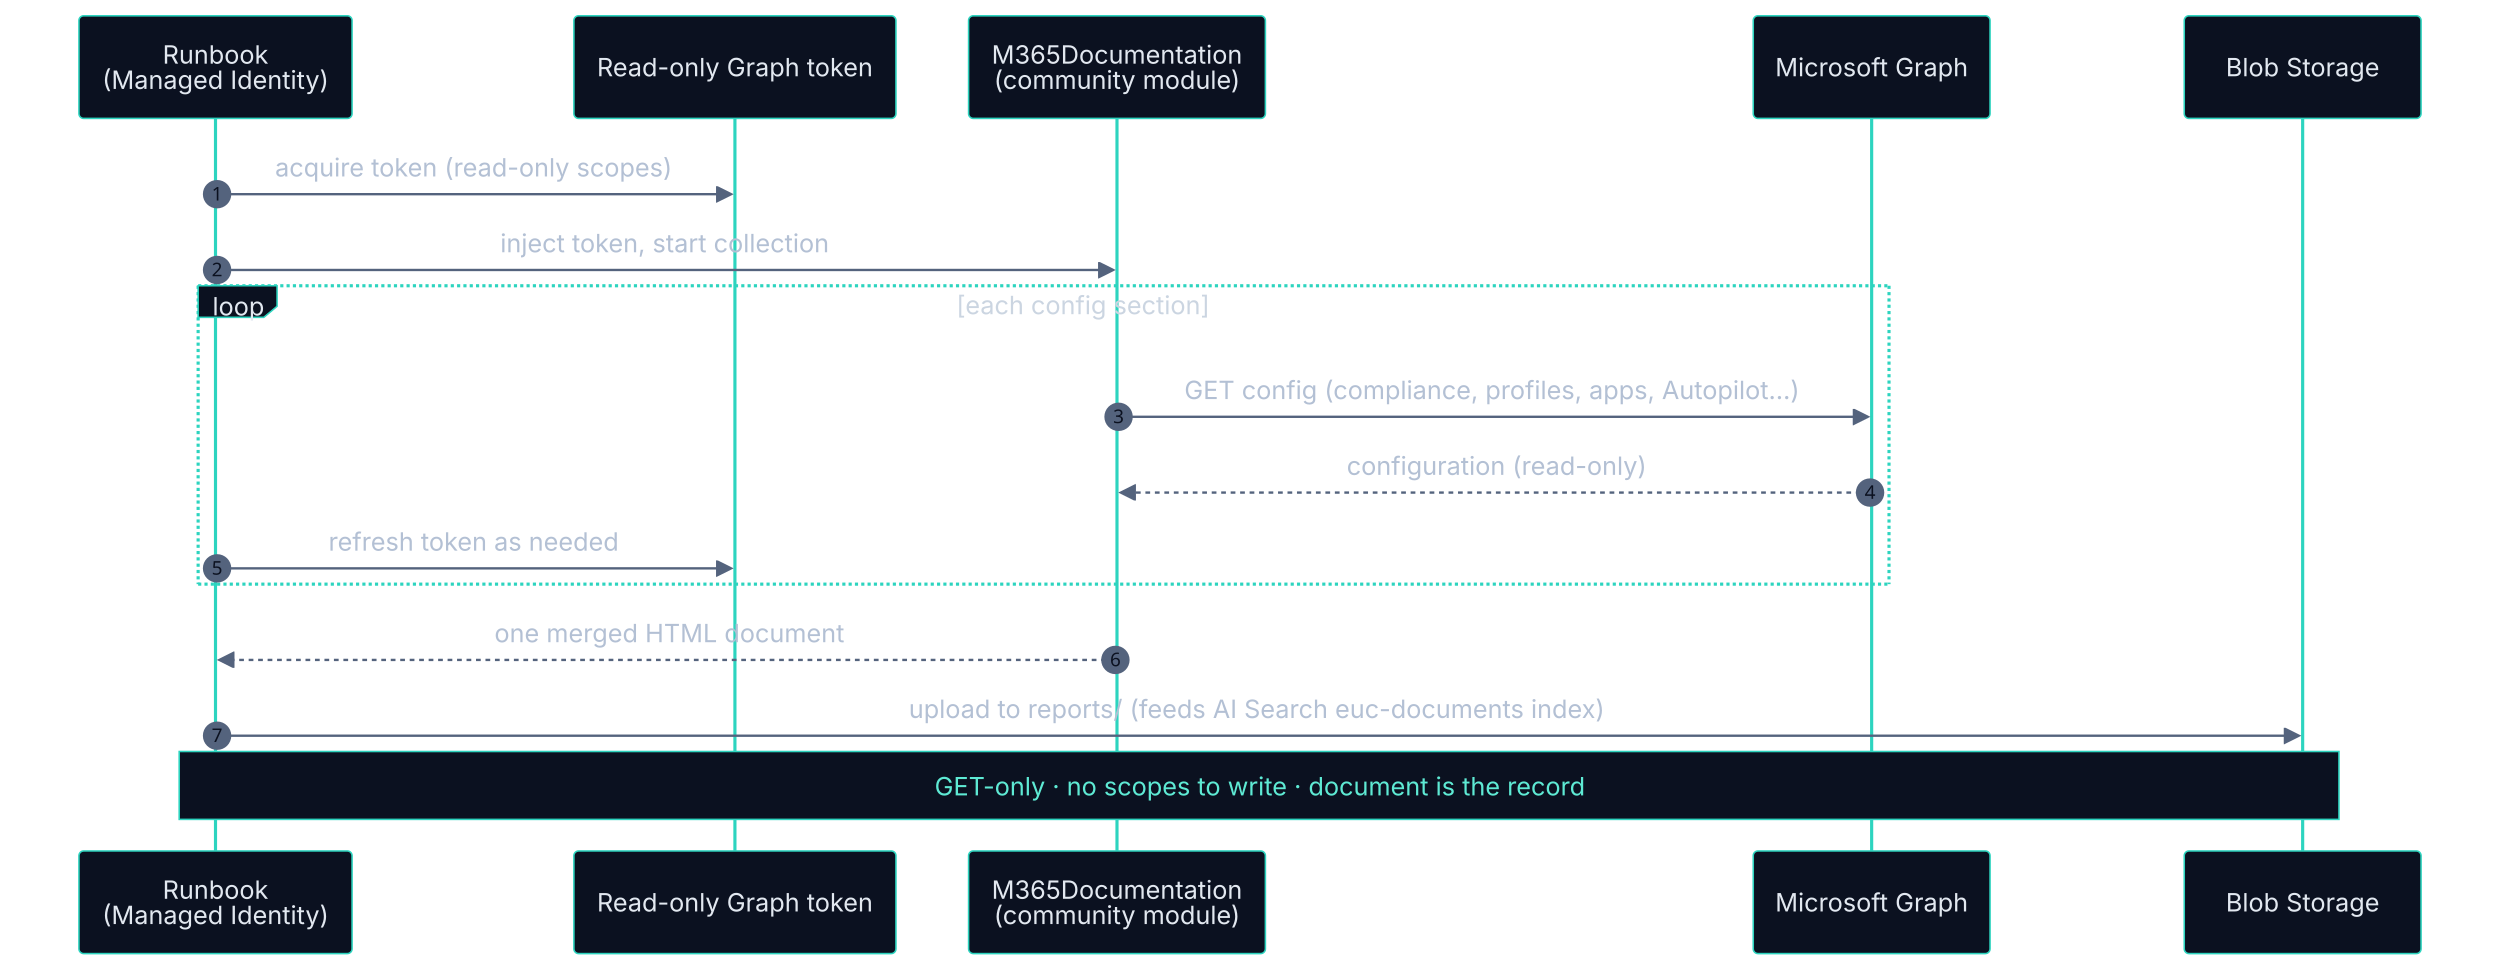
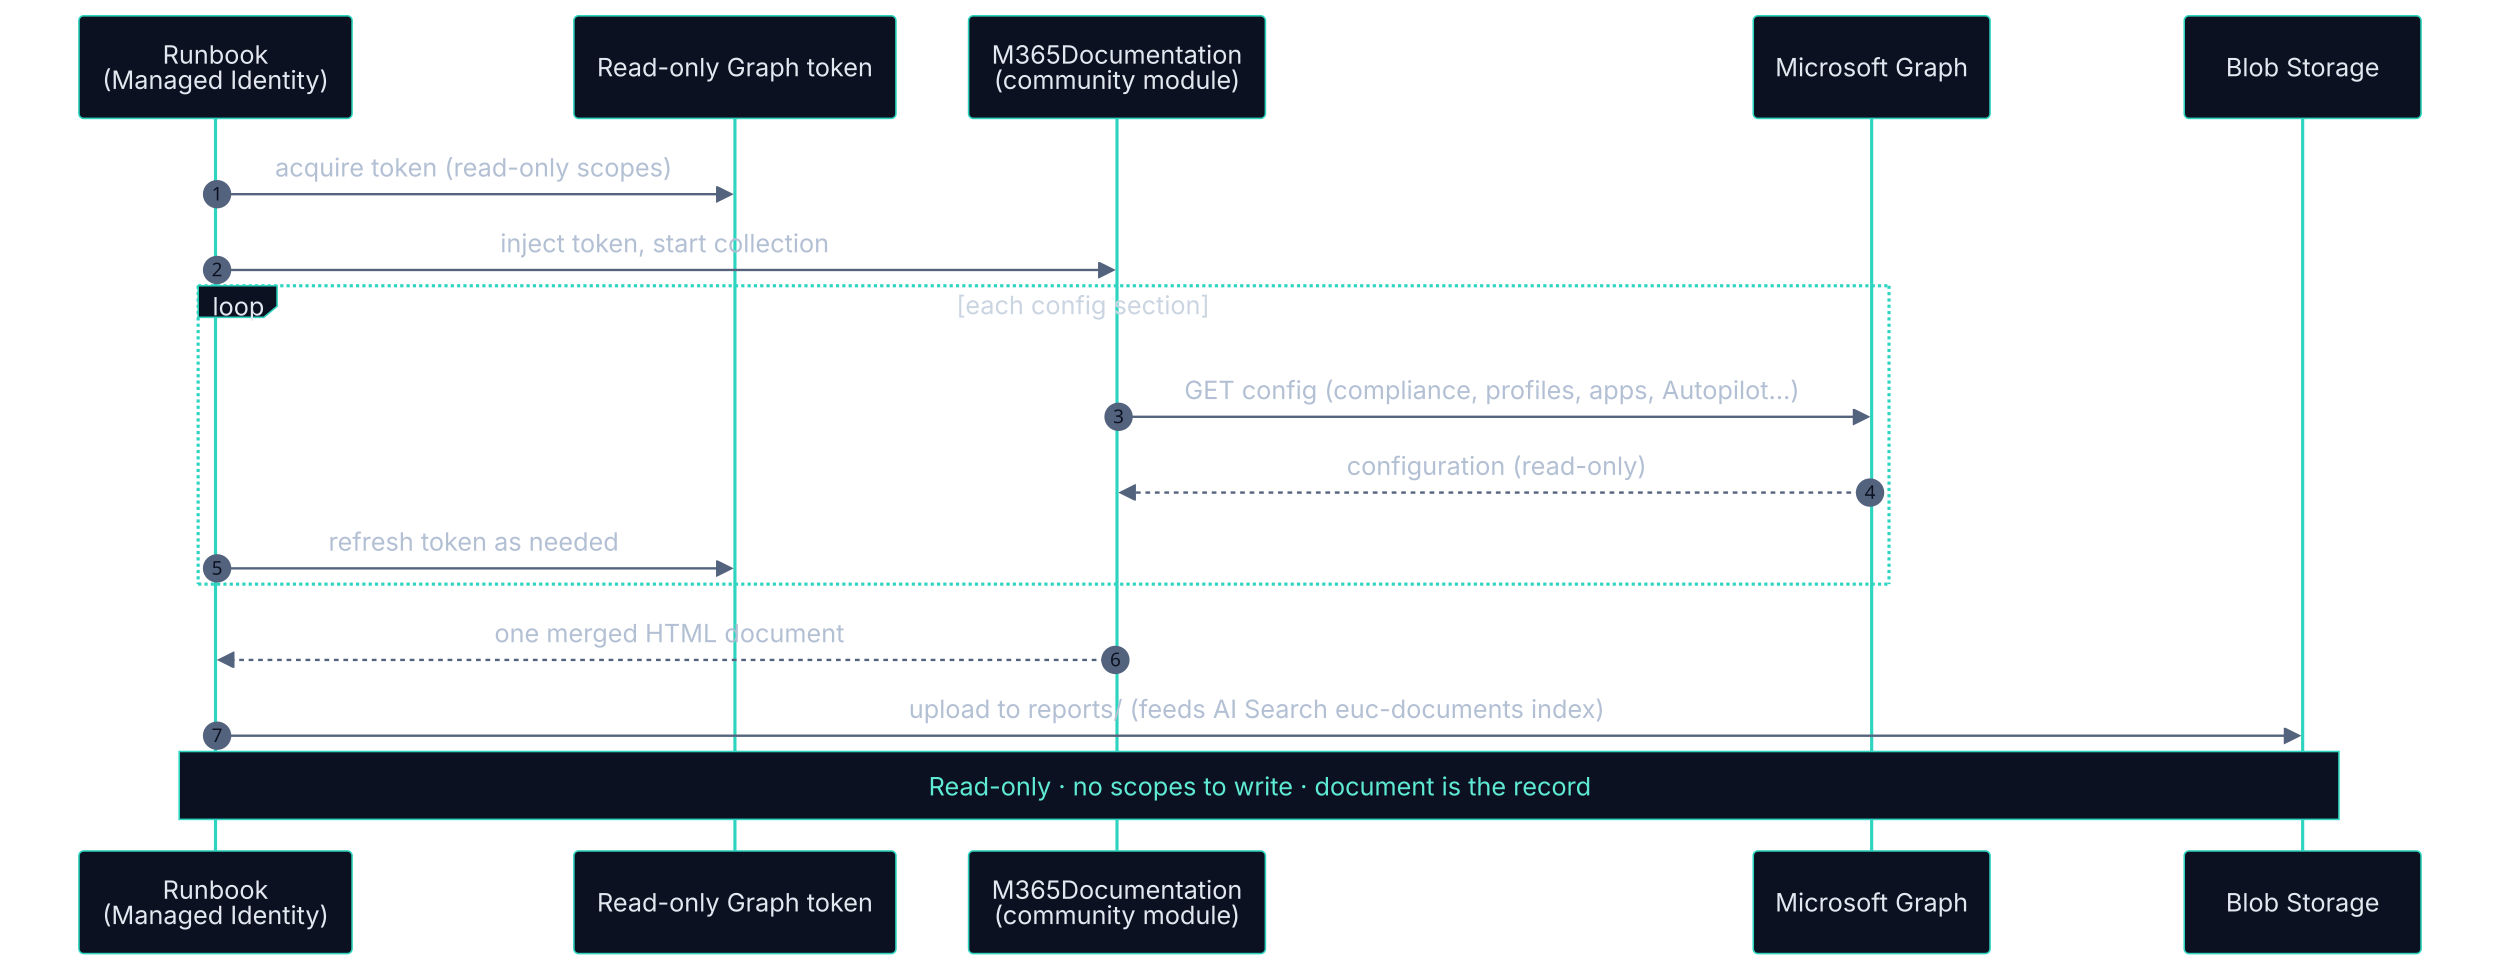
<svg xmlns="http://www.w3.org/2000/svg" id="mermaid-1785487475754" width="100%" style="max-width: 1583.5px;" viewBox="-50 -10 1583.5 615" role="img" aria-labelledby="d-how-it-works-a-read-only-collector-intune-documentation-t d-how-it-works-a-read-only-collector-intune-documentation-d">
  <g>
    <rect x="1333.5" y="529" fill="#eaeaea" stroke="#666" width="150" height="65" name="B" rx="3" ry="3" class="actor actor-bottom" />
    <text x="1408.5" y="561.5" dominant-baseline="central" alignment-baseline="central" class="actor" style="text-anchor: middle; font-size: 16px; font-weight: 400; font-family: Inter, system-ui, -apple-system, sans-serif;">
      <tspan x="1408.5" dy="0">Blob Storage</tspan>
    </text>
  </g>
  <g>
    <rect x="1060.5" y="529" fill="#eaeaea" stroke="#666" width="150" height="65" name="G" rx="3" ry="3" class="actor actor-bottom" />
    <text x="1135.5" y="561.5" dominant-baseline="central" alignment-baseline="central" class="actor" style="text-anchor: middle; font-size: 16px; font-weight: 400; font-family: Inter, system-ui, -apple-system, sans-serif;">
      <tspan x="1135.5" dy="0">Microsoft Graph</tspan>
    </text>
  </g>
  <g>
    <rect x="563.5" y="529" fill="#eaeaea" stroke="#666" width="188" height="65" name="M" rx="3" ry="3" class="actor actor-bottom" />
    <text x="657.5" y="561.5" dominant-baseline="central" alignment-baseline="central" class="actor" style="text-anchor: middle; font-size: 16px; font-weight: 400; font-family: Inter, system-ui, -apple-system, sans-serif;">
      <tspan x="657.5" dy="-8">M365Documentation</tspan>
    </text>
    <text x="657.5" y="561.5" dominant-baseline="central" alignment-baseline="central" class="actor" style="text-anchor: middle; font-size: 16px; font-weight: 400; font-family: Inter, system-ui, -apple-system, sans-serif;">
      <tspan x="657.5" dy="8">(community module)</tspan>
    </text>
  </g>
  <g>
    <rect x="313.5" y="529" fill="#eaeaea" stroke="#666" width="204" height="65" name="T" rx="3" ry="3" class="actor actor-bottom" />
    <text x="415.5" y="561.5" dominant-baseline="central" alignment-baseline="central" class="actor" style="text-anchor: middle; font-size: 16px; font-weight: 400; font-family: Inter, system-ui, -apple-system, sans-serif;">
      <tspan x="415.5" dy="0">Read-only Graph token</tspan>
    </text>
  </g>
  <g>
    <rect x="0" y="529" fill="#eaeaea" stroke="#666" width="173" height="65" name="R" rx="3" ry="3" class="actor actor-bottom" />
    <text x="86.5" y="561.5" dominant-baseline="central" alignment-baseline="central" class="actor" style="text-anchor: middle; font-size: 16px; font-weight: 400; font-family: Inter, system-ui, -apple-system, sans-serif;">
      <tspan x="86.5" dy="-8">Runbook</tspan>
    </text>
    <text x="86.5" y="561.5" dominant-baseline="central" alignment-baseline="central" class="actor" style="text-anchor: middle; font-size: 16px; font-weight: 400; font-family: Inter, system-ui, -apple-system, sans-serif;">
      <tspan x="86.5" dy="8">(Managed Identity)</tspan>
    </text>
  </g>
  <g>
    <line id="actor4" x1="1408.5" y1="5" x2="1408.5" y2="529" class="200" stroke-width="0.5px" stroke="#999" />
    <g id="root-4">
      <rect x="1333.5" y="0" fill="#eaeaea" stroke="#666" width="150" height="65" name="B" rx="3" ry="3" class="actor actor-top" />
      <text x="1408.5" y="32.5" dominant-baseline="central" alignment-baseline="central" class="actor" style="text-anchor: middle; font-size: 16px; font-weight: 400; font-family: Inter, system-ui, -apple-system, sans-serif;">
        <tspan x="1408.5" dy="0">Blob Storage</tspan>
      </text>
    </g>
  </g>
  <g>
    <line id="actor3" x1="1135.5" y1="5" x2="1135.5" y2="529" class="200" stroke-width="0.5px" stroke="#999" />
    <g id="root-3">
      <rect x="1060.5" y="0" fill="#eaeaea" stroke="#666" width="150" height="65" name="G" rx="3" ry="3" class="actor actor-top" />
      <text x="1135.5" y="32.5" dominant-baseline="central" alignment-baseline="central" class="actor" style="text-anchor: middle; font-size: 16px; font-weight: 400; font-family: Inter, system-ui, -apple-system, sans-serif;">
        <tspan x="1135.5" dy="0">Microsoft Graph</tspan>
      </text>
    </g>
  </g>
  <g>
    <line id="actor2" x1="657.5" y1="5" x2="657.5" y2="529" class="200" stroke-width="0.5px" stroke="#999" />
    <g id="root-2">
      <rect x="563.5" y="0" fill="#eaeaea" stroke="#666" width="188" height="65" name="M" rx="3" ry="3" class="actor actor-top" />
      <text x="657.5" y="32.5" dominant-baseline="central" alignment-baseline="central" class="actor" style="text-anchor: middle; font-size: 16px; font-weight: 400; font-family: Inter, system-ui, -apple-system, sans-serif;">
        <tspan x="657.5" dy="-8">M365Documentation</tspan>
      </text>
      <text x="657.5" y="32.5" dominant-baseline="central" alignment-baseline="central" class="actor" style="text-anchor: middle; font-size: 16px; font-weight: 400; font-family: Inter, system-ui, -apple-system, sans-serif;">
        <tspan x="657.5" dy="8">(community module)</tspan>
      </text>
    </g>
  </g>
  <g>
    <line id="actor1" x1="415.5" y1="5" x2="415.5" y2="529" class="200" stroke-width="0.5px" stroke="#999" />
    <g id="root-1">
      <rect x="313.5" y="0" fill="#eaeaea" stroke="#666" width="204" height="65" name="T" rx="3" ry="3" class="actor actor-top" />
      <text x="415.5" y="32.5" dominant-baseline="central" alignment-baseline="central" class="actor" style="text-anchor: middle; font-size: 16px; font-weight: 400; font-family: Inter, system-ui, -apple-system, sans-serif;">
        <tspan x="415.5" dy="0">Read-only Graph token</tspan>
      </text>
    </g>
  </g>
  <g>
    <line id="actor0" x1="86.5" y1="5" x2="86.5" y2="529" class="200" stroke-width="0.5px" stroke="#999" />
    <g id="root-0">
      <rect x="0" y="0" fill="#eaeaea" stroke="#666" width="173" height="65" name="R" rx="3" ry="3" class="actor actor-top" />
      <text x="86.5" y="32.5" dominant-baseline="central" alignment-baseline="central" class="actor" style="text-anchor: middle; font-size: 16px; font-weight: 400; font-family: Inter, system-ui, -apple-system, sans-serif;">
        <tspan x="86.5" dy="-8">Runbook</tspan>
      </text>
      <text x="86.5" y="32.5" dominant-baseline="central" alignment-baseline="central" class="actor" style="text-anchor: middle; font-size: 16px; font-weight: 400; font-family: Inter, system-ui, -apple-system, sans-serif;">
        <tspan x="86.5" dy="8">(Managed Identity)</tspan>
      </text>
    </g>
  </g>
  <style>#mermaid-1785487475754{font-family:"Inter",system-ui,-apple-system,sans-serif;font-size:16px;fill:#cbd5e1;}#mermaid-1785487475754 .error-icon{fill:hsl(40, 42.857%, 18.725%);}#mermaid-1785487475754 .error-text{fill:rgb(186.786, 200.429, 227.714);stroke:rgb(186.786, 200.429, 227.714);}#mermaid-1785487475754 .edge-thickness-normal{stroke-width:2px;}#mermaid-1785487475754 .edge-thickness-thick{stroke-width:3.5px;}#mermaid-1785487475754 .edge-pattern-solid{stroke-dasharray:0;}#mermaid-1785487475754 .edge-pattern-dashed{stroke-dasharray:3;}#mermaid-1785487475754 .edge-pattern-dotted{stroke-dasharray:2;}#mermaid-1785487475754 .marker{fill:#5b6b86;stroke:#5b6b86;}#mermaid-1785487475754 .marker.cross{stroke:#5b6b86;}#mermaid-1785487475754 svg{font-family:"Inter",system-ui,-apple-system,sans-serif;font-size:16px;}#mermaid-1785487475754 .actor{stroke:#2dd4bf;fill:#0b1120;}#mermaid-1785487475754 text.actor&gt;tspan{fill:#e2e8f0;stroke:none;}#mermaid-1785487475754 .actor-line{stroke:#5b6b86;}#mermaid-1785487475754 .messageLine0{stroke-width:1.5;stroke-dasharray:none;stroke:#54637d;}#mermaid-1785487475754 .messageLine1{stroke-width:1.5;stroke-dasharray:2,2;stroke:#54637d;}#mermaid-1785487475754 #arrowhead path{fill:#54637d;stroke:#54637d;}#mermaid-1785487475754 .sequenceNumber{fill:#0b1120;}#mermaid-1785487475754 #sequencenumber{fill:#54637d;}#mermaid-1785487475754 #crosshead path{fill:#54637d;stroke:#54637d;}#mermaid-1785487475754 .messageText{fill:#b3c0d4;stroke:none;}#mermaid-1785487475754 .labelBox{stroke:#2dd4bf;fill:#0b1120;}#mermaid-1785487475754 .labelText,#mermaid-1785487475754 .labelText&gt;tspan{fill:#e2e8f0;stroke:none;}#mermaid-1785487475754 .loopText,#mermaid-1785487475754 .loopText&gt;tspan{fill:#cbd5e1;stroke:none;}#mermaid-1785487475754 .loopLine{stroke-width:2px;stroke-dasharray:2,2;stroke:#2dd4bf;fill:#2dd4bf;}#mermaid-1785487475754 .note{stroke:#2dd4bf;fill:#0b1120;}#mermaid-1785487475754 .noteText,#mermaid-1785487475754 .noteText&gt;tspan{fill:#5eead4;stroke:none;}#mermaid-1785487475754 .activation0{fill:#2dd4bf;stroke:hsl(100, 42.857%, 3.725%);}#mermaid-1785487475754 .activation1{fill:#2dd4bf;stroke:hsl(100, 42.857%, 3.725%);}#mermaid-1785487475754 .activation2{fill:#2dd4bf;stroke:hsl(100, 42.857%, 3.725%);}#mermaid-1785487475754 .actorPopupMenu{position:absolute;}#mermaid-1785487475754 .actorPopupMenuPanel{position:absolute;fill:#0b1120;box-shadow:0px 8px 16px 0px rgba(0,0,0,0.2);filter:drop-shadow(3px 5px 2px rgb(0 0 0 / 0.4));}#mermaid-1785487475754 .actor-man line{stroke:#2dd4bf;fill:#0b1120;}#mermaid-1785487475754 .actor-man circle,#mermaid-1785487475754 line{stroke:#2dd4bf;fill:#0b1120;stroke-width:2px;}#mermaid-1785487475754 :root{--mermaid-font-family:"Inter",system-ui,-apple-system,sans-serif;}</style>
  <g />
  <defs>
    <symbol id="computer" width="24" height="24">
      <path transform="scale(.5)" d="M2 2v13h20v-13h-20zm18 11h-16v-9h16v9zm-10.228 6l.466-1h3.524l.467 1h-4.457zm14.228 3h-24l2-6h2.104l-1.33 4h18.45l-1.297-4h2.073l2 6zm-5-10h-14v-7h14v7z" />
    </symbol>
  </defs>
  <defs>
    <symbol id="database" fill-rule="evenodd" clip-rule="evenodd">
      <path transform="scale(.5)" d="M12.258.001l.256.004.255.005.253.008.251.01.249.012.247.015.246.016.242.019.241.02.239.023.236.024.233.027.231.028.229.031.225.032.223.034.22.036.217.038.214.04.211.041.208.043.205.045.201.046.198.048.194.05.191.051.187.053.183.054.18.056.175.057.172.059.168.06.163.061.16.063.155.064.15.066.074.033.073.033.071.034.07.034.069.035.068.035.067.035.066.035.064.036.064.036.062.036.06.036.06.037.058.037.058.037.055.038.055.038.053.038.052.038.051.039.05.039.048.039.047.039.045.04.044.04.043.04.041.04.04.041.039.041.037.041.036.041.034.041.033.042.032.042.03.042.029.042.027.042.026.043.024.043.023.043.021.043.02.043.018.044.017.043.015.044.013.044.012.044.011.045.009.044.007.045.006.045.004.045.002.045.001.045v17l-.001.045-.002.045-.004.045-.006.045-.007.045-.009.044-.011.045-.012.044-.013.044-.015.044-.017.043-.018.044-.02.043-.021.043-.023.043-.024.043-.026.043-.027.042-.029.042-.03.042-.032.042-.033.042-.034.041-.036.041-.037.041-.039.041-.04.041-.041.04-.043.04-.044.04-.045.04-.047.039-.048.039-.05.039-.051.039-.052.038-.053.038-.055.038-.055.038-.058.037-.058.037-.06.037-.06.036-.062.036-.064.036-.064.036-.066.035-.067.035-.068.035-.069.035-.07.034-.071.034-.073.033-.074.033-.15.066-.155.064-.16.063-.163.061-.168.06-.172.059-.175.057-.18.056-.183.054-.187.053-.191.051-.194.05-.198.048-.201.046-.205.045-.208.043-.211.041-.214.04-.217.038-.22.036-.223.034-.225.032-.229.031-.231.028-.233.027-.236.024-.239.023-.241.02-.242.019-.246.016-.247.015-.249.012-.251.01-.253.008-.255.005-.256.004-.258.001-.258-.001-.256-.004-.255-.005-.253-.008-.251-.01-.249-.012-.247-.015-.245-.016-.243-.019-.241-.02-.238-.023-.236-.024-.234-.027-.231-.028-.228-.031-.226-.032-.223-.034-.22-.036-.217-.038-.214-.04-.211-.041-.208-.043-.204-.045-.201-.046-.198-.048-.195-.05-.19-.051-.187-.053-.184-.054-.179-.056-.176-.057-.172-.059-.167-.06-.164-.061-.159-.063-.155-.064-.151-.066-.074-.033-.072-.033-.072-.034-.07-.034-.069-.035-.068-.035-.067-.035-.066-.035-.064-.036-.063-.036-.062-.036-.061-.036-.06-.037-.058-.037-.057-.037-.056-.038-.055-.038-.053-.038-.052-.038-.051-.039-.049-.039-.049-.039-.046-.039-.046-.04-.044-.04-.043-.04-.041-.04-.04-.041-.039-.041-.037-.041-.036-.041-.034-.041-.033-.042-.032-.042-.03-.042-.029-.042-.027-.042-.026-.043-.024-.043-.023-.043-.021-.043-.02-.043-.018-.044-.017-.043-.015-.044-.013-.044-.012-.044-.011-.045-.009-.044-.007-.045-.006-.045-.004-.045-.002-.045-.001-.045v-17l.001-.045.002-.045.004-.045.006-.045.007-.045.009-.044.011-.045.012-.044.013-.044.015-.044.017-.043.018-.044.02-.043.021-.043.023-.043.024-.043.026-.043.027-.042.029-.042.03-.042.032-.042.033-.042.034-.041.036-.041.037-.041.039-.041.04-.041.041-.04.043-.04.044-.04.046-.04.046-.039.049-.039.049-.039.051-.039.052-.038.053-.038.055-.038.056-.038.057-.037.058-.037.06-.037.061-.036.062-.036.063-.036.064-.036.066-.035.067-.035.068-.035.069-.035.07-.034.072-.034.072-.033.074-.033.151-.066.155-.064.159-.063.164-.061.167-.06.172-.059.176-.057.179-.056.184-.054.187-.053.19-.051.195-.05.198-.048.201-.046.204-.045.208-.043.211-.041.214-.04.217-.038.22-.036.223-.034.226-.032.228-.031.231-.028.234-.027.236-.024.238-.023.241-.02.243-.019.245-.016.247-.015.249-.012.251-.01.253-.008.255-.005.256-.004.258-.001.258.001zm-9.258 20.499v.01l.001.021.003.021.004.022.005.021.006.022.007.022.009.023.01.022.011.023.012.023.013.023.015.023.016.024.017.023.018.024.019.024.021.024.022.025.023.024.024.025.052.049.056.05.061.051.066.051.07.051.075.051.079.052.084.052.088.052.092.052.097.052.102.051.105.052.11.052.114.051.119.051.123.051.127.05.131.05.135.05.139.048.144.049.147.047.152.047.155.047.16.045.163.045.167.043.171.043.176.041.178.041.183.039.187.039.19.037.194.035.197.035.202.033.204.031.209.03.212.029.216.027.219.025.222.024.226.021.23.02.233.018.236.016.24.015.243.012.246.01.249.008.253.005.256.004.259.001.26-.001.257-.004.254-.005.25-.008.247-.011.244-.012.241-.014.237-.016.233-.018.231-.021.226-.021.224-.024.22-.026.216-.027.212-.028.21-.031.205-.031.202-.034.198-.034.194-.036.191-.037.187-.039.183-.04.179-.04.175-.042.172-.043.168-.044.163-.045.16-.046.155-.046.152-.047.148-.048.143-.049.139-.049.136-.05.131-.05.126-.05.123-.051.118-.052.114-.051.11-.052.106-.052.101-.052.096-.052.092-.052.088-.053.083-.051.079-.052.074-.052.07-.051.065-.051.06-.051.056-.05.051-.05.023-.024.023-.025.021-.024.02-.024.019-.024.018-.024.017-.024.015-.023.014-.024.013-.023.012-.023.01-.023.01-.022.008-.022.006-.022.006-.022.004-.022.004-.021.001-.021.001-.021v-4.127l-.077.055-.08.053-.083.054-.085.053-.087.052-.09.052-.093.051-.095.05-.097.05-.1.049-.102.049-.105.048-.106.047-.109.047-.111.046-.114.045-.115.045-.118.044-.12.043-.122.042-.124.042-.126.041-.128.04-.13.04-.132.038-.134.038-.135.037-.138.037-.139.035-.142.035-.143.034-.144.033-.147.032-.148.031-.15.03-.151.03-.153.029-.154.027-.156.027-.158.026-.159.025-.161.024-.162.023-.163.022-.165.021-.166.02-.167.019-.169.018-.169.017-.171.016-.173.015-.173.014-.175.013-.175.012-.177.011-.178.01-.179.008-.179.008-.181.006-.182.005-.182.004-.184.003-.184.002h-.37l-.184-.002-.184-.003-.182-.004-.182-.005-.181-.006-.179-.008-.179-.008-.178-.01-.176-.011-.176-.012-.175-.013-.173-.014-.172-.015-.171-.016-.17-.017-.169-.018-.167-.019-.166-.02-.165-.021-.163-.022-.162-.023-.161-.024-.159-.025-.157-.026-.156-.027-.155-.027-.153-.029-.151-.03-.15-.03-.148-.031-.146-.032-.145-.033-.143-.034-.141-.035-.14-.035-.137-.037-.136-.037-.134-.038-.132-.038-.13-.04-.128-.04-.126-.041-.124-.042-.122-.042-.12-.044-.117-.043-.116-.045-.113-.045-.112-.046-.109-.047-.106-.047-.105-.048-.102-.049-.1-.049-.097-.05-.095-.05-.093-.052-.09-.051-.087-.052-.085-.053-.083-.054-.08-.054-.077-.054v4.127zm0-5.654v.011l.001.021.003.021.004.021.005.022.006.022.007.022.009.022.01.022.011.023.012.023.013.023.015.024.016.023.017.024.018.024.019.024.021.024.022.024.023.025.024.024.052.05.056.05.061.05.066.051.07.051.075.052.079.051.084.052.088.052.092.052.097.052.102.052.105.052.11.051.114.051.119.052.123.05.127.051.131.05.135.049.139.049.144.048.147.048.152.047.155.046.16.045.163.045.167.044.171.042.176.042.178.04.183.04.187.038.19.037.194.036.197.034.202.033.204.032.209.03.212.028.216.027.219.025.222.024.226.022.23.02.233.018.236.016.24.014.243.012.246.01.249.008.253.006.256.003.259.001.26-.001.257-.003.254-.006.25-.008.247-.01.244-.012.241-.015.237-.016.233-.018.231-.02.226-.022.224-.024.22-.025.216-.027.212-.029.21-.03.205-.032.202-.033.198-.035.194-.036.191-.037.187-.039.183-.039.179-.041.175-.042.172-.043.168-.044.163-.045.16-.045.155-.047.152-.047.148-.048.143-.048.139-.05.136-.049.131-.05.126-.051.123-.051.118-.051.114-.052.11-.052.106-.052.101-.052.096-.052.092-.052.088-.052.083-.052.079-.052.074-.051.07-.052.065-.051.06-.05.056-.051.051-.049.023-.025.023-.024.021-.025.02-.024.019-.024.018-.024.017-.024.015-.023.014-.023.013-.024.012-.022.01-.023.01-.023.008-.022.006-.022.006-.022.004-.021.004-.022.001-.021.001-.021v-4.139l-.077.054-.08.054-.083.054-.085.052-.087.053-.09.051-.093.051-.095.051-.097.05-.1.049-.102.049-.105.048-.106.047-.109.047-.111.046-.114.045-.115.044-.118.044-.12.044-.122.042-.124.042-.126.041-.128.04-.13.039-.132.039-.134.038-.135.037-.138.036-.139.036-.142.035-.143.033-.144.033-.147.033-.148.031-.15.03-.151.03-.153.028-.154.028-.156.027-.158.026-.159.025-.161.024-.162.023-.163.022-.165.021-.166.02-.167.019-.169.018-.169.017-.171.016-.173.015-.173.014-.175.013-.175.012-.177.011-.178.009-.179.009-.179.007-.181.007-.182.005-.182.004-.184.003-.184.002h-.37l-.184-.002-.184-.003-.182-.004-.182-.005-.181-.007-.179-.007-.179-.009-.178-.009-.176-.011-.176-.012-.175-.013-.173-.014-.172-.015-.171-.016-.17-.017-.169-.018-.167-.019-.166-.02-.165-.021-.163-.022-.162-.023-.161-.024-.159-.025-.157-.026-.156-.027-.155-.028-.153-.028-.151-.03-.15-.03-.148-.031-.146-.033-.145-.033-.143-.033-.141-.035-.14-.036-.137-.036-.136-.037-.134-.038-.132-.039-.13-.039-.128-.04-.126-.041-.124-.042-.122-.043-.12-.043-.117-.044-.116-.044-.113-.046-.112-.046-.109-.046-.106-.047-.105-.048-.102-.049-.1-.049-.097-.05-.095-.051-.093-.051-.09-.051-.087-.053-.085-.052-.083-.054-.08-.054-.077-.054v4.139zm0-5.666v.011l.001.02.003.022.004.021.005.022.006.021.007.022.009.023.01.022.011.023.012.023.013.023.015.023.016.024.017.024.018.023.019.024.021.025.022.024.023.024.024.025.052.05.056.05.061.05.066.051.07.051.075.052.079.051.084.052.088.052.092.052.097.052.102.052.105.051.11.052.114.051.119.051.123.051.127.05.131.05.135.05.139.049.144.048.147.048.152.047.155.046.16.045.163.045.167.043.171.043.176.042.178.04.183.04.187.038.19.037.194.036.197.034.202.033.204.032.209.03.212.028.216.027.219.025.222.024.226.021.23.02.233.018.236.017.24.014.243.012.246.01.249.008.253.006.256.003.259.001.26-.001.257-.003.254-.006.25-.008.247-.01.244-.013.241-.014.237-.016.233-.018.231-.02.226-.022.224-.024.22-.025.216-.027.212-.029.21-.03.205-.032.202-.033.198-.035.194-.036.191-.037.187-.039.183-.039.179-.041.175-.042.172-.043.168-.044.163-.045.16-.045.155-.047.152-.047.148-.048.143-.049.139-.049.136-.049.131-.051.126-.05.123-.051.118-.052.114-.051.11-.052.106-.052.101-.052.096-.052.092-.052.088-.052.083-.052.079-.052.074-.052.07-.051.065-.051.06-.051.056-.05.051-.049.023-.025.023-.025.021-.024.02-.024.019-.024.018-.024.017-.024.015-.023.014-.024.013-.023.012-.023.01-.022.01-.023.008-.022.006-.022.006-.022.004-.022.004-.021.001-.021.001-.021v-4.153l-.077.054-.08.054-.083.053-.085.053-.087.053-.09.051-.093.051-.095.051-.097.05-.1.049-.102.048-.105.048-.106.048-.109.046-.111.046-.114.046-.115.044-.118.044-.12.043-.122.043-.124.042-.126.041-.128.04-.13.039-.132.039-.134.038-.135.037-.138.036-.139.036-.142.034-.143.034-.144.033-.147.032-.148.032-.15.03-.151.03-.153.028-.154.028-.156.027-.158.026-.159.024-.161.024-.162.023-.163.023-.165.021-.166.02-.167.019-.169.018-.169.017-.171.016-.173.015-.173.014-.175.013-.175.012-.177.01-.178.01-.179.009-.179.007-.181.006-.182.006-.182.004-.184.003-.184.001-.185.001-.185-.001-.184-.001-.184-.003-.182-.004-.182-.006-.181-.006-.179-.007-.179-.009-.178-.01-.176-.01-.176-.012-.175-.013-.173-.014-.172-.015-.171-.016-.17-.017-.169-.018-.167-.019-.166-.02-.165-.021-.163-.023-.162-.023-.161-.024-.159-.024-.157-.026-.156-.027-.155-.028-.153-.028-.151-.03-.15-.03-.148-.032-.146-.032-.145-.033-.143-.034-.141-.034-.14-.036-.137-.036-.136-.037-.134-.038-.132-.039-.13-.039-.128-.041-.126-.041-.124-.041-.122-.043-.12-.043-.117-.044-.116-.044-.113-.046-.112-.046-.109-.046-.106-.048-.105-.048-.102-.048-.1-.05-.097-.049-.095-.051-.093-.051-.09-.052-.087-.052-.085-.053-.083-.053-.08-.054-.077-.054v4.153zm8.74-8.179l-.257.004-.254.005-.25.008-.247.011-.244.012-.241.014-.237.016-.233.018-.231.021-.226.022-.224.023-.22.026-.216.027-.212.028-.21.031-.205.032-.202.033-.198.034-.194.036-.191.038-.187.038-.183.04-.179.041-.175.042-.172.043-.168.043-.163.045-.16.046-.155.046-.152.048-.148.048-.143.048-.139.049-.136.05-.131.05-.126.051-.123.051-.118.051-.114.052-.11.052-.106.052-.101.052-.096.052-.092.052-.088.052-.083.052-.079.052-.074.051-.07.052-.065.051-.06.05-.056.05-.051.05-.023.025-.023.024-.021.024-.02.025-.019.024-.018.024-.017.023-.015.024-.014.023-.013.023-.012.023-.01.023-.01.022-.008.022-.006.023-.006.021-.004.022-.004.021-.001.021-.001.021.001.021.001.021.004.021.004.022.006.021.006.023.008.022.01.022.01.023.012.023.013.023.014.023.015.024.017.023.018.024.019.024.02.025.021.024.023.024.023.025.051.05.056.05.06.05.065.051.07.052.074.051.079.052.083.052.088.052.092.052.096.052.101.052.106.052.11.052.114.052.118.051.123.051.126.051.131.05.136.05.139.049.143.048.148.048.152.048.155.046.16.046.163.045.168.043.172.043.175.042.179.041.183.04.187.038.191.038.194.036.198.034.202.033.205.032.21.031.212.028.216.027.22.026.224.023.226.022.231.021.233.018.237.016.241.014.244.012.247.011.25.008.254.005.257.004.26.001.26-.001.257-.004.254-.005.25-.008.247-.011.244-.012.241-.014.237-.016.233-.018.231-.021.226-.022.224-.023.22-.026.216-.027.212-.028.21-.031.205-.032.202-.033.198-.034.194-.036.191-.038.187-.038.183-.04.179-.041.175-.042.172-.043.168-.043.163-.045.16-.046.155-.046.152-.048.148-.048.143-.048.139-.049.136-.05.131-.05.126-.051.123-.051.118-.051.114-.052.11-.052.106-.052.101-.052.096-.052.092-.052.088-.052.083-.052.079-.052.074-.051.07-.052.065-.051.06-.05.056-.05.051-.05.023-.025.023-.024.021-.024.02-.025.019-.024.018-.024.017-.023.015-.024.014-.023.013-.023.012-.023.01-.023.01-.022.008-.022.006-.023.006-.021.004-.022.004-.021.001-.021.001-.021-.001-.021-.001-.021-.004-.021-.004-.022-.006-.021-.006-.023-.008-.022-.01-.022-.01-.023-.012-.023-.013-.023-.014-.023-.015-.024-.017-.023-.018-.024-.019-.024-.02-.025-.021-.024-.023-.024-.023-.025-.051-.05-.056-.05-.06-.05-.065-.051-.07-.052-.074-.051-.079-.052-.083-.052-.088-.052-.092-.052-.096-.052-.101-.052-.106-.052-.11-.052-.114-.052-.118-.051-.123-.051-.126-.051-.131-.05-.136-.05-.139-.049-.143-.048-.148-.048-.152-.048-.155-.046-.16-.046-.163-.045-.168-.043-.172-.043-.175-.042-.179-.041-.183-.04-.187-.038-.191-.038-.194-.036-.198-.034-.202-.033-.205-.032-.21-.031-.212-.028-.216-.027-.22-.026-.224-.023-.226-.022-.231-.021-.233-.018-.237-.016-.241-.014-.244-.012-.247-.011-.25-.008-.254-.005-.257-.004-.26-.001-.26.001z" />
    </symbol>
  </defs>
  <defs>
    <symbol id="clock" width="24" height="24">
      <path transform="scale(.5)" d="M12 2c5.514 0 10 4.486 10 10s-4.486 10-10 10-10-4.486-10-10 4.486-10 10-10zm0-2c-6.627 0-12 5.373-12 12s5.373 12 12 12 12-5.373 12-12-5.373-12-12-12zm5.848 12.459c.202.038.202.333.001.372-1.907.361-6.045 1.111-6.547 1.111-.719 0-1.301-.582-1.301-1.301 0-.512.77-5.447 1.125-7.445.034-.192.312-.181.343.014l.985 6.238 5.394 1.011z" />
    </symbol>
  </defs>
  <defs>
    <marker id="arrowhead" refX="7.9" refY="5" markerUnits="userSpaceOnUse" markerWidth="12" markerHeight="12" orient="auto">
      <path d="M 0 0 L 10 5 L 0 10 z" />
    </marker>
  </defs>
  <defs>
    <marker id="crosshead" markerWidth="15" markerHeight="8" orient="auto" refX="4" refY="4.5">
      <path fill="none" stroke="#000000" stroke-width="1pt" d="M 1,2 L 6,7 M 6,2 L 1,7" style="stroke-dasharray: 0, 0;" />
    </marker>
  </defs>
  <defs>
    <marker id="filled-head" refX="15.5" refY="7" markerWidth="20" markerHeight="28" orient="auto">
      <path d="M 18,7 L9,13 L14,7 L9,1 Z" />
    </marker>
  </defs>
  <defs>
    <marker id="sequencenumber" refX="15" refY="15" markerWidth="60" markerHeight="40" orient="auto">
      <circle cx="15" cy="15" r="6" />
    </marker>
  </defs>
  <g>
    <line x1="75.5" y1="171" x2="1146.5" y2="171" class="loopLine" />
    <line x1="1146.5" y1="171" x2="1146.5" y2="360" class="loopLine" />
    <line x1="75.5" y1="360" x2="1146.5" y2="360" class="loopLine" />
    <line x1="75.5" y1="171" x2="75.5" y2="360" class="loopLine" />
    <polygon points="75.5,171 125.5,171 125.5,184 117.1,191 75.5,191" class="labelBox" />
    <text x="101" y="184" text-anchor="middle" dominant-baseline="middle" alignment-baseline="middle" class="labelText" style="font-family: Inter, system-ui, -apple-system, sans-serif; font-size: 16px; font-weight: 400;">loop</text>
    <text x="636" y="189" text-anchor="middle" class="loopText" style="font-family: Inter, system-ui, -apple-system, sans-serif; font-size: 16px; font-weight: 400;">
      <tspan x="636">[each config section]</tspan>
    </text>
  </g>
  <g>
    <rect x="63.5" y="466" fill="#EDF2AE" stroke="#666" width="1368" height="43" rx="0" ry="0" class="note" />
    <text x="748" y="472" text-anchor="middle" dominant-baseline="middle" alignment-baseline="middle" class="noteText" dy="1em" style="font-family: Inter, system-ui, -apple-system, sans-serif; font-size: 16px; font-weight: 400;">
-       <tspan x="748">GET-only · no scopes to write · document is the record</tspan>
+       <tspan x="748">Read-only · no scopes to write · document is the record</tspan>
    </text>
  </g>
  <text x="250" y="80" text-anchor="middle" dominant-baseline="middle" alignment-baseline="middle" class="messageText" dy="1em" style="font-family: Inter, system-ui, -apple-system, sans-serif; font-size: 16px; font-weight: 400;">acquire token (read-only scopes)</text>
  <line x1="87.5" y1="113" x2="411.5" y2="113" class="messageLine0" stroke-width="2" stroke="none" marker-end="url(#arrowhead)" marker-start="url(#sequencenumber)" style="fill: none;" />
  <text x="87.5" y="117" font-family="sans-serif" font-size="12px" text-anchor="middle" class="sequenceNumber">1</text>
  <text x="371" y="128" text-anchor="middle" dominant-baseline="middle" alignment-baseline="middle" class="messageText" dy="1em" style="font-family: Inter, system-ui, -apple-system, sans-serif; font-size: 16px; font-weight: 400;">inject token, start collection</text>
  <line x1="87.5" y1="161" x2="653.5" y2="161" class="messageLine0" stroke-width="2" stroke="none" marker-end="url(#arrowhead)" marker-start="url(#sequencenumber)" style="fill: none;" />
  <text x="87.5" y="165" font-family="sans-serif" font-size="12px" text-anchor="middle" class="sequenceNumber">2</text>
  <text x="895" y="221" text-anchor="middle" dominant-baseline="middle" alignment-baseline="middle" class="messageText" dy="1em" style="font-family: Inter, system-ui, -apple-system, sans-serif; font-size: 16px; font-weight: 400;">GET config (compliance, profiles, apps, Autopilot…)</text>
  <line x1="658.5" y1="254" x2="1131.5" y2="254" class="messageLine0" stroke-width="2" stroke="none" marker-end="url(#arrowhead)" marker-start="url(#sequencenumber)" style="fill: none;" />
  <text x="658.5" y="258" font-family="sans-serif" font-size="12px" text-anchor="middle" class="sequenceNumber">3</text>
  <text x="898" y="269" text-anchor="middle" dominant-baseline="middle" alignment-baseline="middle" class="messageText" dy="1em" style="font-family: Inter, system-ui, -apple-system, sans-serif; font-size: 16px; font-weight: 400;">configuration (read-only)</text>
  <line x1="1134.5" y1="302" x2="661.5" y2="302" class="messageLine1" stroke-width="2" stroke="none" marker-end="url(#arrowhead)" marker-start="url(#sequencenumber)" style="stroke-dasharray: 3, 3; fill: none;" />
  <text x="1134.5" y="306" font-family="sans-serif" font-size="12px" text-anchor="middle" class="sequenceNumber">4</text>
  <text x="250" y="317" text-anchor="middle" dominant-baseline="middle" alignment-baseline="middle" class="messageText" dy="1em" style="font-family: Inter, system-ui, -apple-system, sans-serif; font-size: 16px; font-weight: 400;">refresh token as needed</text>
  <line x1="87.5" y1="350" x2="411.5" y2="350" class="messageLine0" stroke-width="2" stroke="none" marker-end="url(#arrowhead)" marker-start="url(#sequencenumber)" style="fill: none;" />
  <text x="87.5" y="354" font-family="sans-serif" font-size="12px" text-anchor="middle" class="sequenceNumber">5</text>
  <text x="374" y="375" text-anchor="middle" dominant-baseline="middle" alignment-baseline="middle" class="messageText" dy="1em" style="font-family: Inter, system-ui, -apple-system, sans-serif; font-size: 16px; font-weight: 400;">one merged HTML document</text>
  <line x1="656.5" y1="408" x2="90.5" y2="408" class="messageLine1" stroke-width="2" stroke="none" marker-end="url(#arrowhead)" marker-start="url(#sequencenumber)" style="stroke-dasharray: 3, 3; fill: none;" />
  <text x="656.5" y="412" font-family="sans-serif" font-size="12px" text-anchor="middle" class="sequenceNumber">6</text>
  <text x="746" y="423" text-anchor="middle" dominant-baseline="middle" alignment-baseline="middle" class="messageText" dy="1em" style="font-family: Inter, system-ui, -apple-system, sans-serif; font-size: 16px; font-weight: 400;">upload to reports/ (feeds AI Search euc-documents index)</text>
  <line x1="87.5" y1="456" x2="1404.5" y2="456" class="messageLine0" stroke-width="2" stroke="none" marker-end="url(#arrowhead)" marker-start="url(#sequencenumber)" style="fill: none;" />
  <text x="87.5" y="460" font-family="sans-serif" font-size="12px" text-anchor="middle" class="sequenceNumber">7</text>
</svg>
